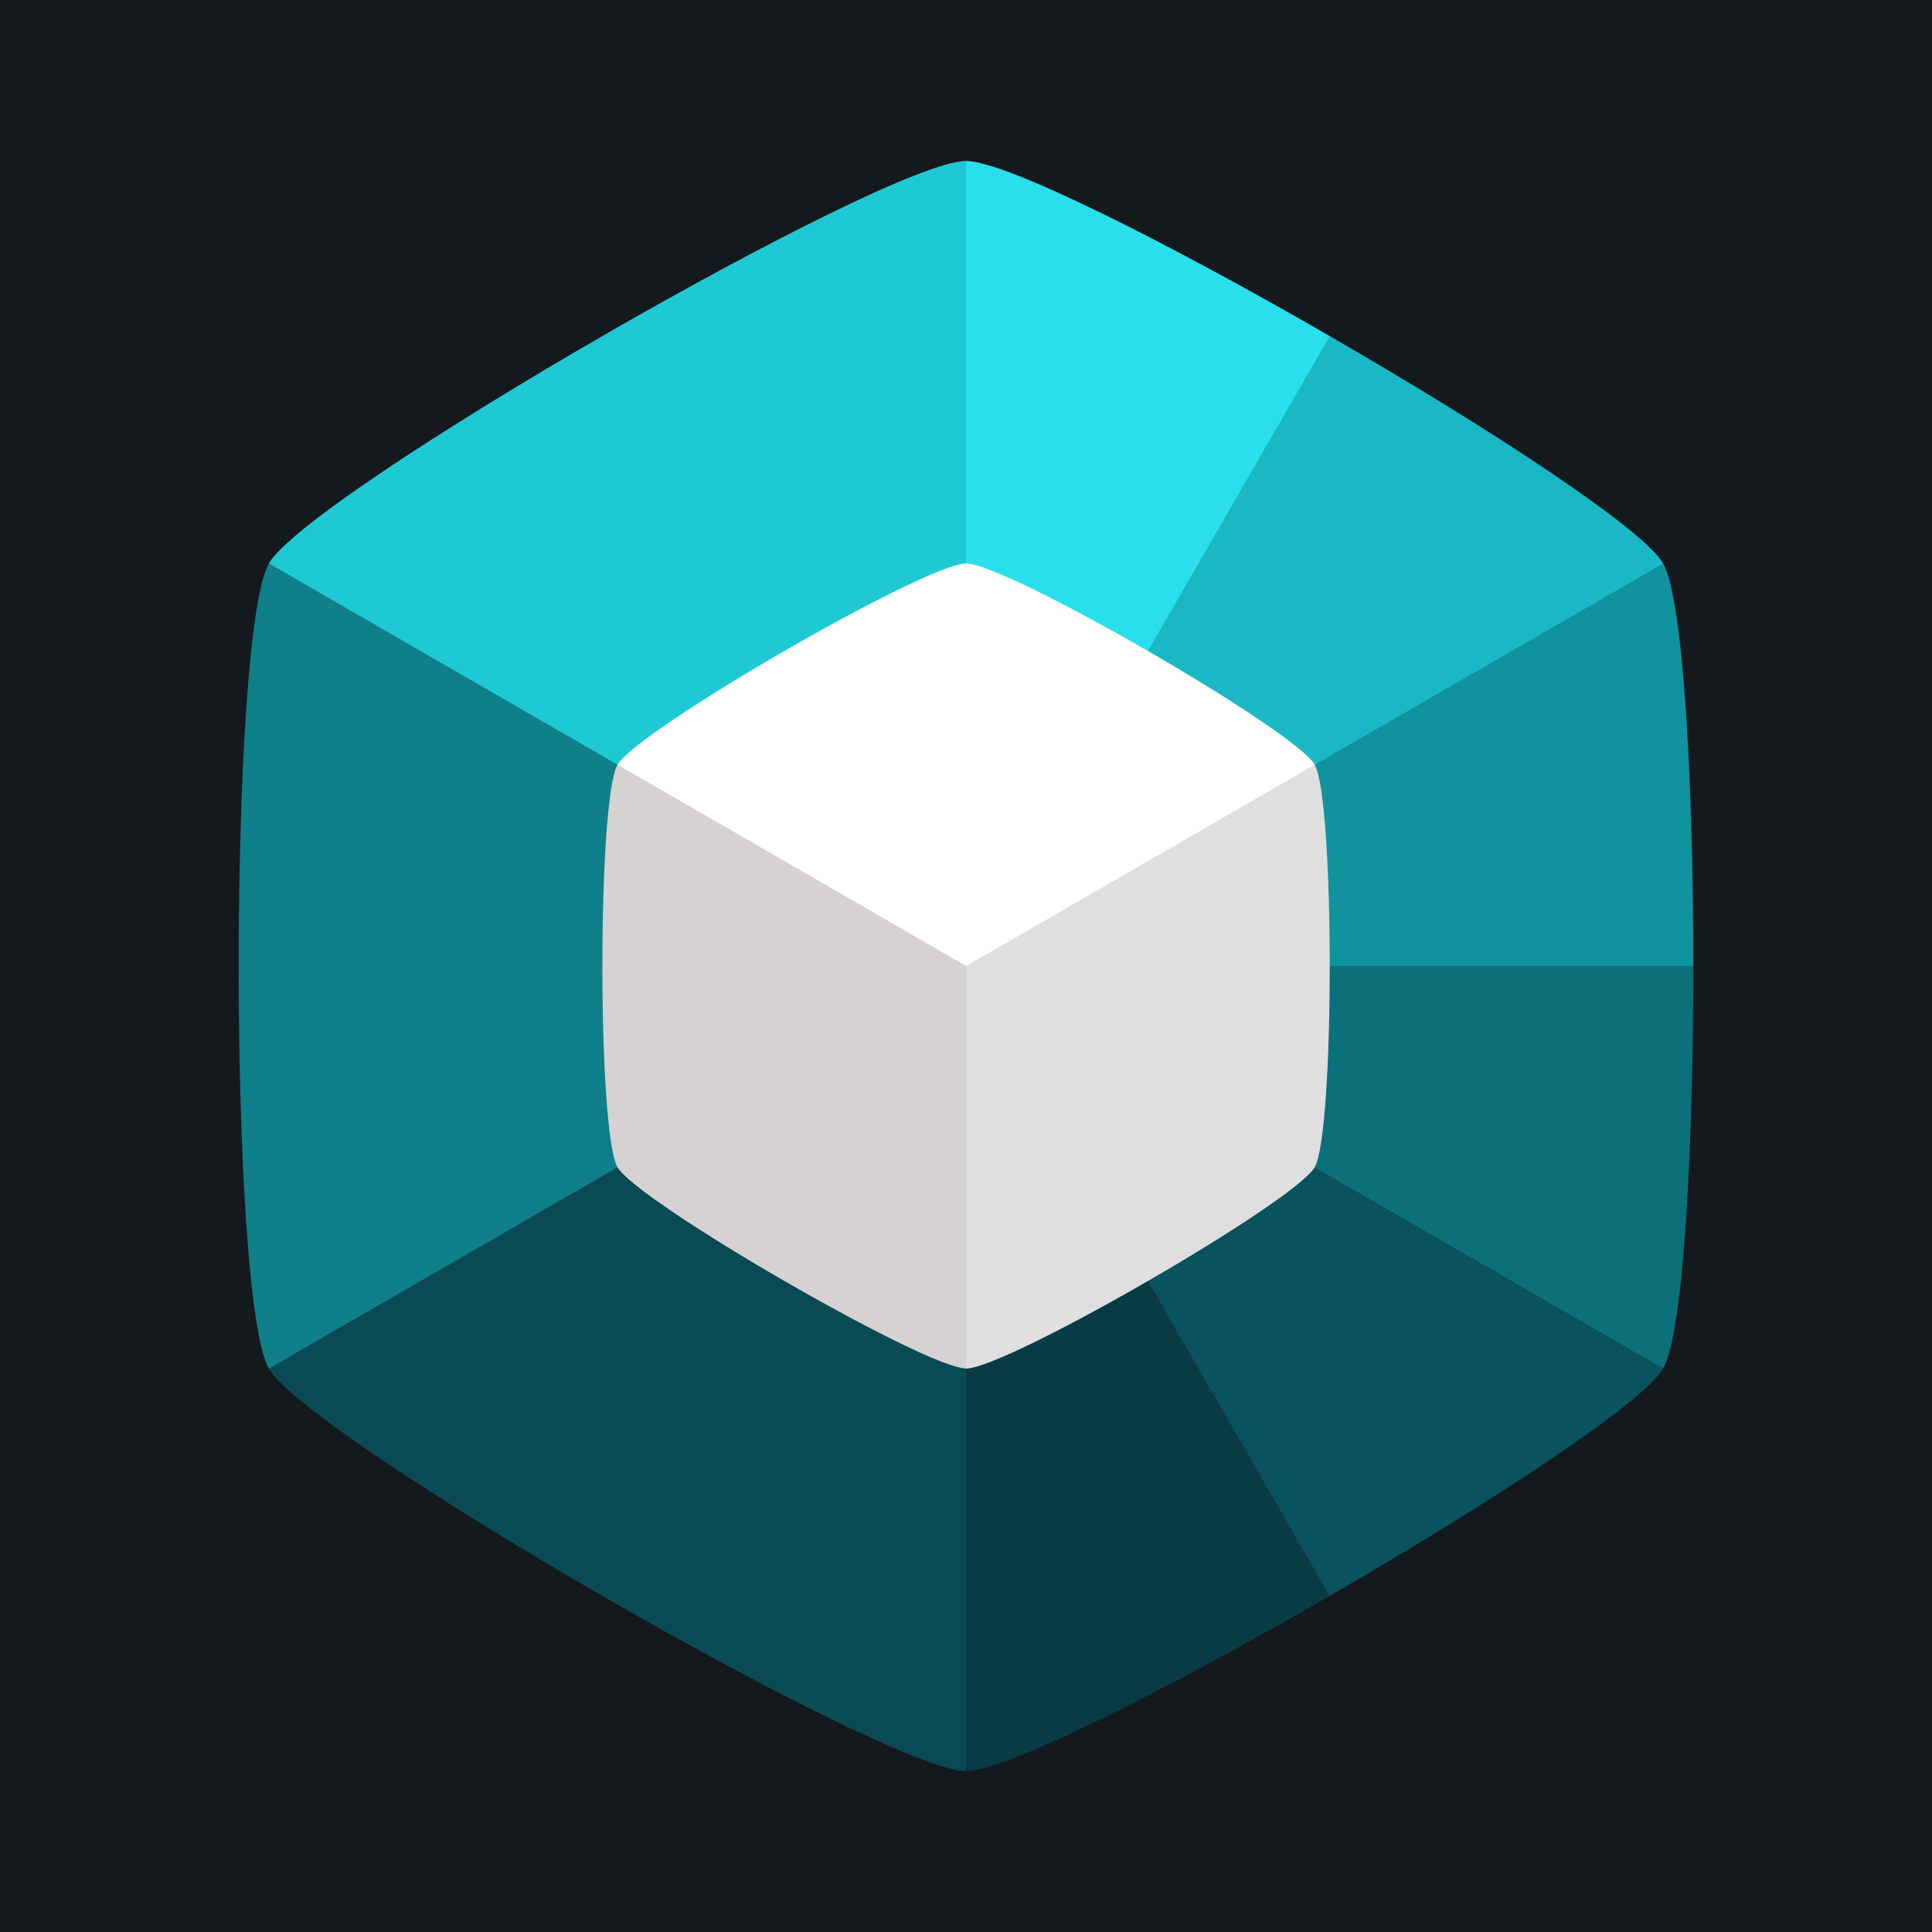
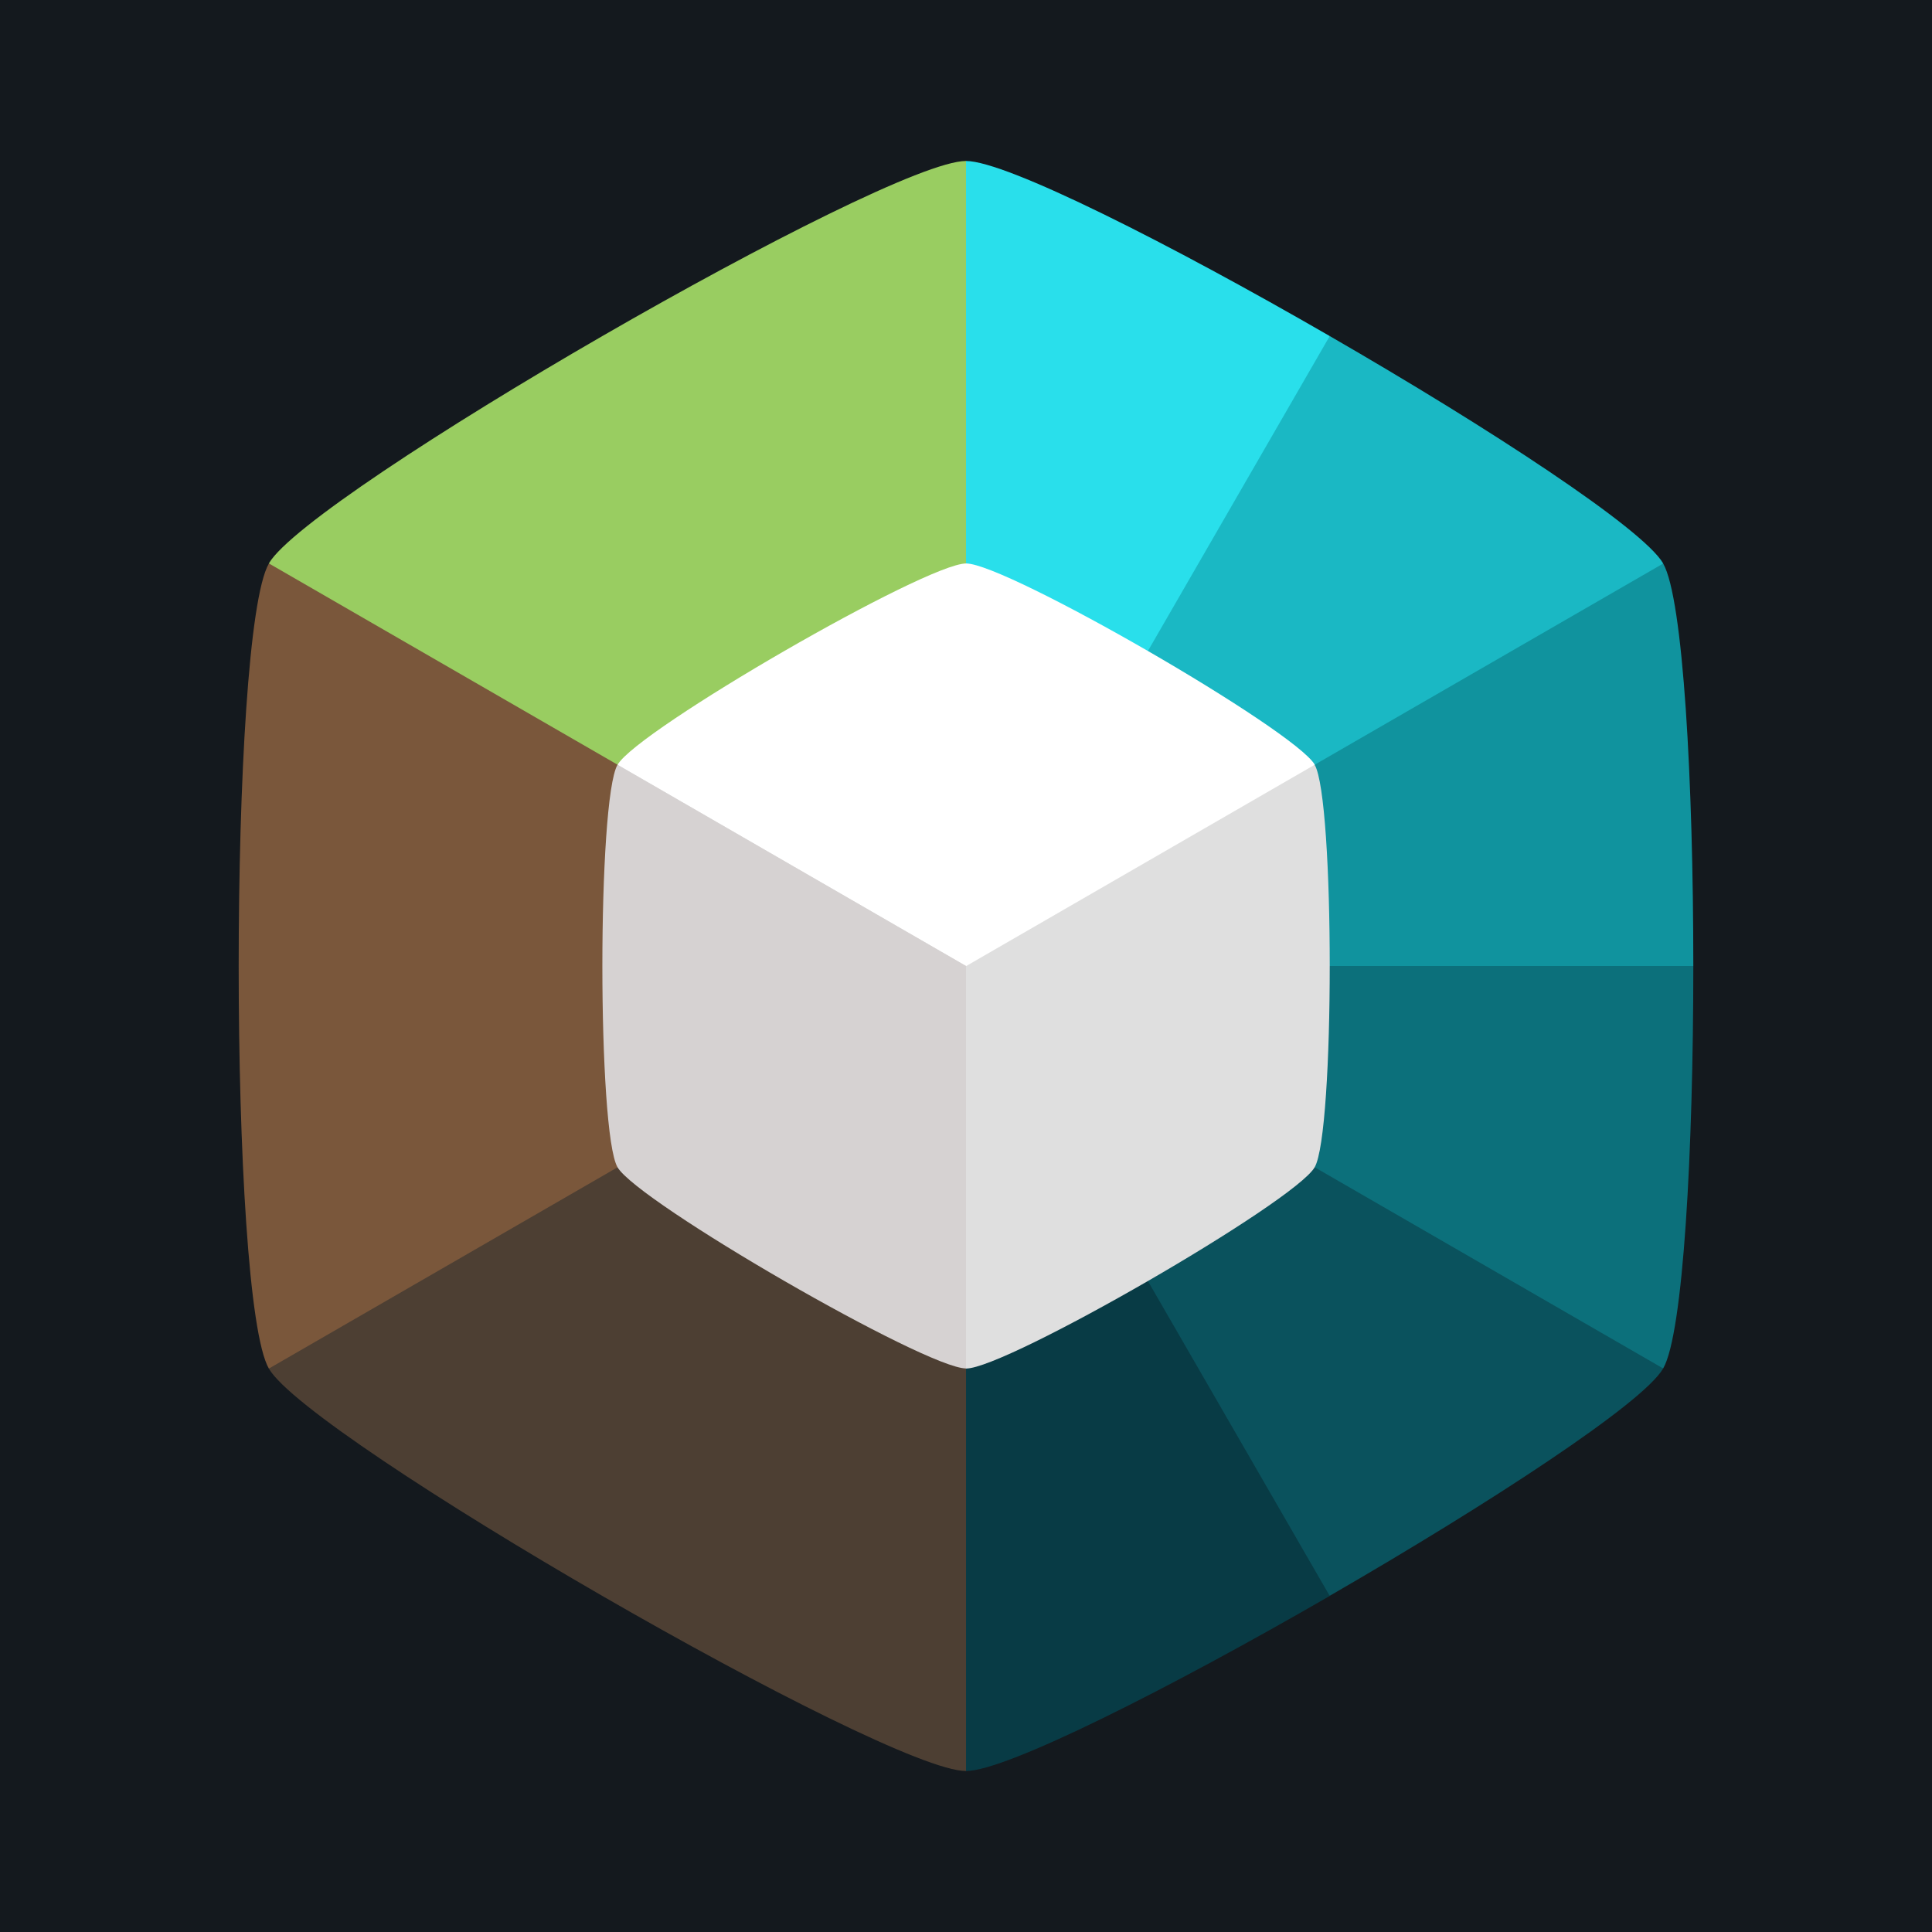
<svg xmlns="http://www.w3.org/2000/svg" width="48" height="48" version="1.1" viewBox="0 0 12.7 12.7">
  <rect x="9.5367e-8" y="9.5367e-8" width="12.7" height="12.7" fill="#14191e" stroke-width=".265" />
  <g transform="matrix(.90909 0 0 .90909 .57737 .57727)">
    <g stroke-width=".265">
-       <path d="m6.35 6.35" fill="#1fc9d4" />
+       <path d="m6.35 6.35" fill="#99cd61" />
      <path d="m6.35 0.529-2.521 4.366 2.521 1.455 2.52-1.455 0.11-3.1c-1.151-0.665-2.339-1.266-2.63-1.266z" fill="#29dfeb" />
      <path d="m8.98 1.795-2.63 4.555 2.52 1.455 2.521-4.366c-0.146-0.252-1.26-0.98-2.411-1.644z" fill="#1ab8c4" />
      <path d="m11.391 3.44-5.041 2.91 2.52 1.455 2.739-1.455c0-1.329-0.073-2.658-0.218-2.91z" fill="#10939e" />
      <path d="m6.35 6.35v2.91h5.041c0.146-0.252 0.218-1.581 0.218-2.91z" fill="#0c707b" />
      <path d="m6.35 6.35v2.91l2.63 1.644c1.151-0.665 2.266-1.392 2.411-1.644z" fill="#0a525d" />
      <path d="m6.35 6.35-2.521 1.455 2.521 4.366c0.291 0 1.479-0.601 2.63-1.266z" fill="#083b45" />
-       <path d="m3.829 4.895-2.52 4.366c0.291 0.504 4.459 2.91 5.041 2.91v-5.821z" fill="#0a4a55" />
-       <path d="m1.309 3.44c-0.291 0.504-0.291 5.317 0 5.821l5.041-2.91v-2.91z" fill="#0f7f8a" />
-       <path d="m6.35 0.529c-0.582-2e-8 -4.75 2.406-5.041 2.91l5.041 2.91z" fill="#1fc9d4" />
+       <path d="m3.829 4.895-2.52 4.366c0.291 0.504 4.459 2.91 5.041 2.91v-5.821z" fill="#4d3f33" />
+       <path d="m1.309 3.44c-0.291 0.504-0.291 5.317 0 5.821l5.041-2.91v-2.91z" fill="#7a573b" />
+       <path d="m6.35 0.529c-0.582-2e-8 -4.75 2.406-5.041 2.91l5.041 2.91z" fill="#99cd61" />
    </g>
    <g transform="matrix(.88 0 0 .88 -10.906 -1.2421)">
      <g transform="translate(13.26 2.2776)">
        <path transform="matrix(.96975 0 0 .96975 .1921 .1921)" d="m6.35 2.939c-0.341 0-2.783 1.41-2.953 1.705l2.953 5.116 2.954-5.116c-0.171-0.295-2.613-1.705-2.954-1.705z" fill="#fff" stroke-width=".265" />
      </g>
      <path d="m16.746 6.974 2.864 4.961c0.331 0 2.699-1.367 2.864-1.654 0.165-0.286 0.165-3.021 0-3.307l-2.864 1.654z" fill="#dfdfdf" stroke-width=".265" />
    </g>
    <path d="m3.83 4.895c-0.146 0.252-0.146 2.658 0 2.91 0.146 0.252 2.229 1.455 2.52 1.455v-2.91z" fill="#d6d2d2" stroke-width=".265" />
  </g>
</svg>
